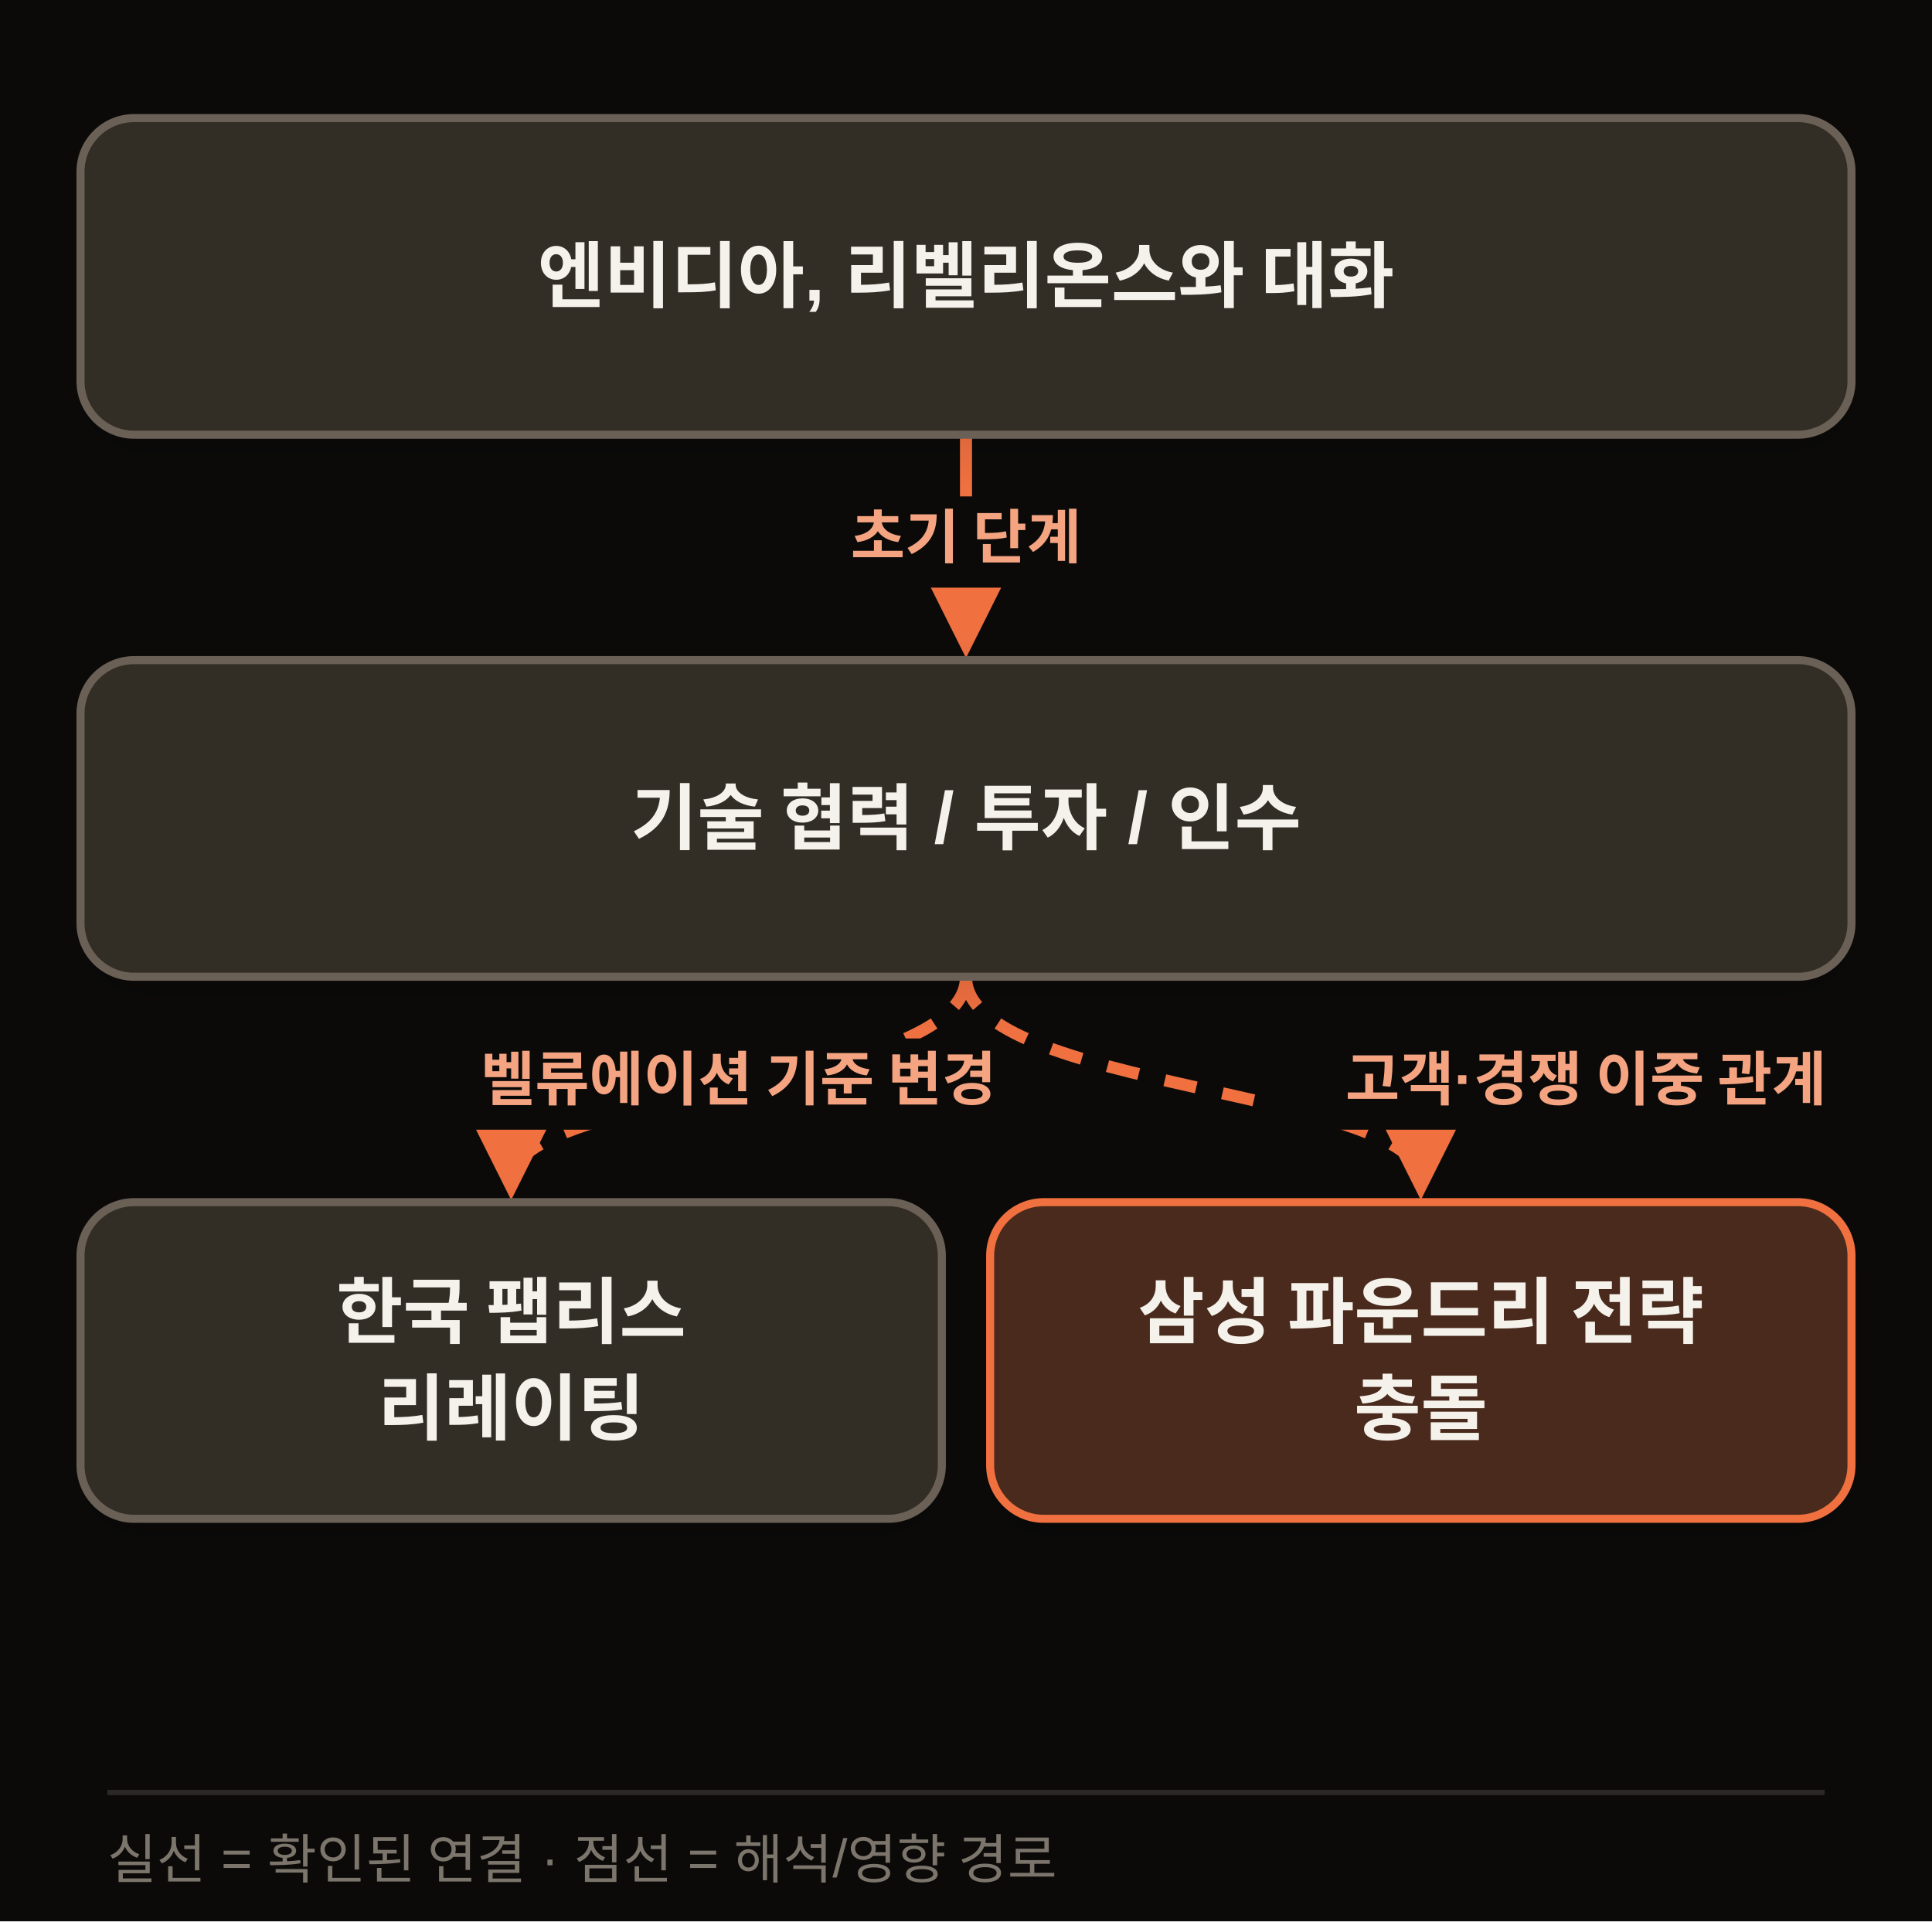
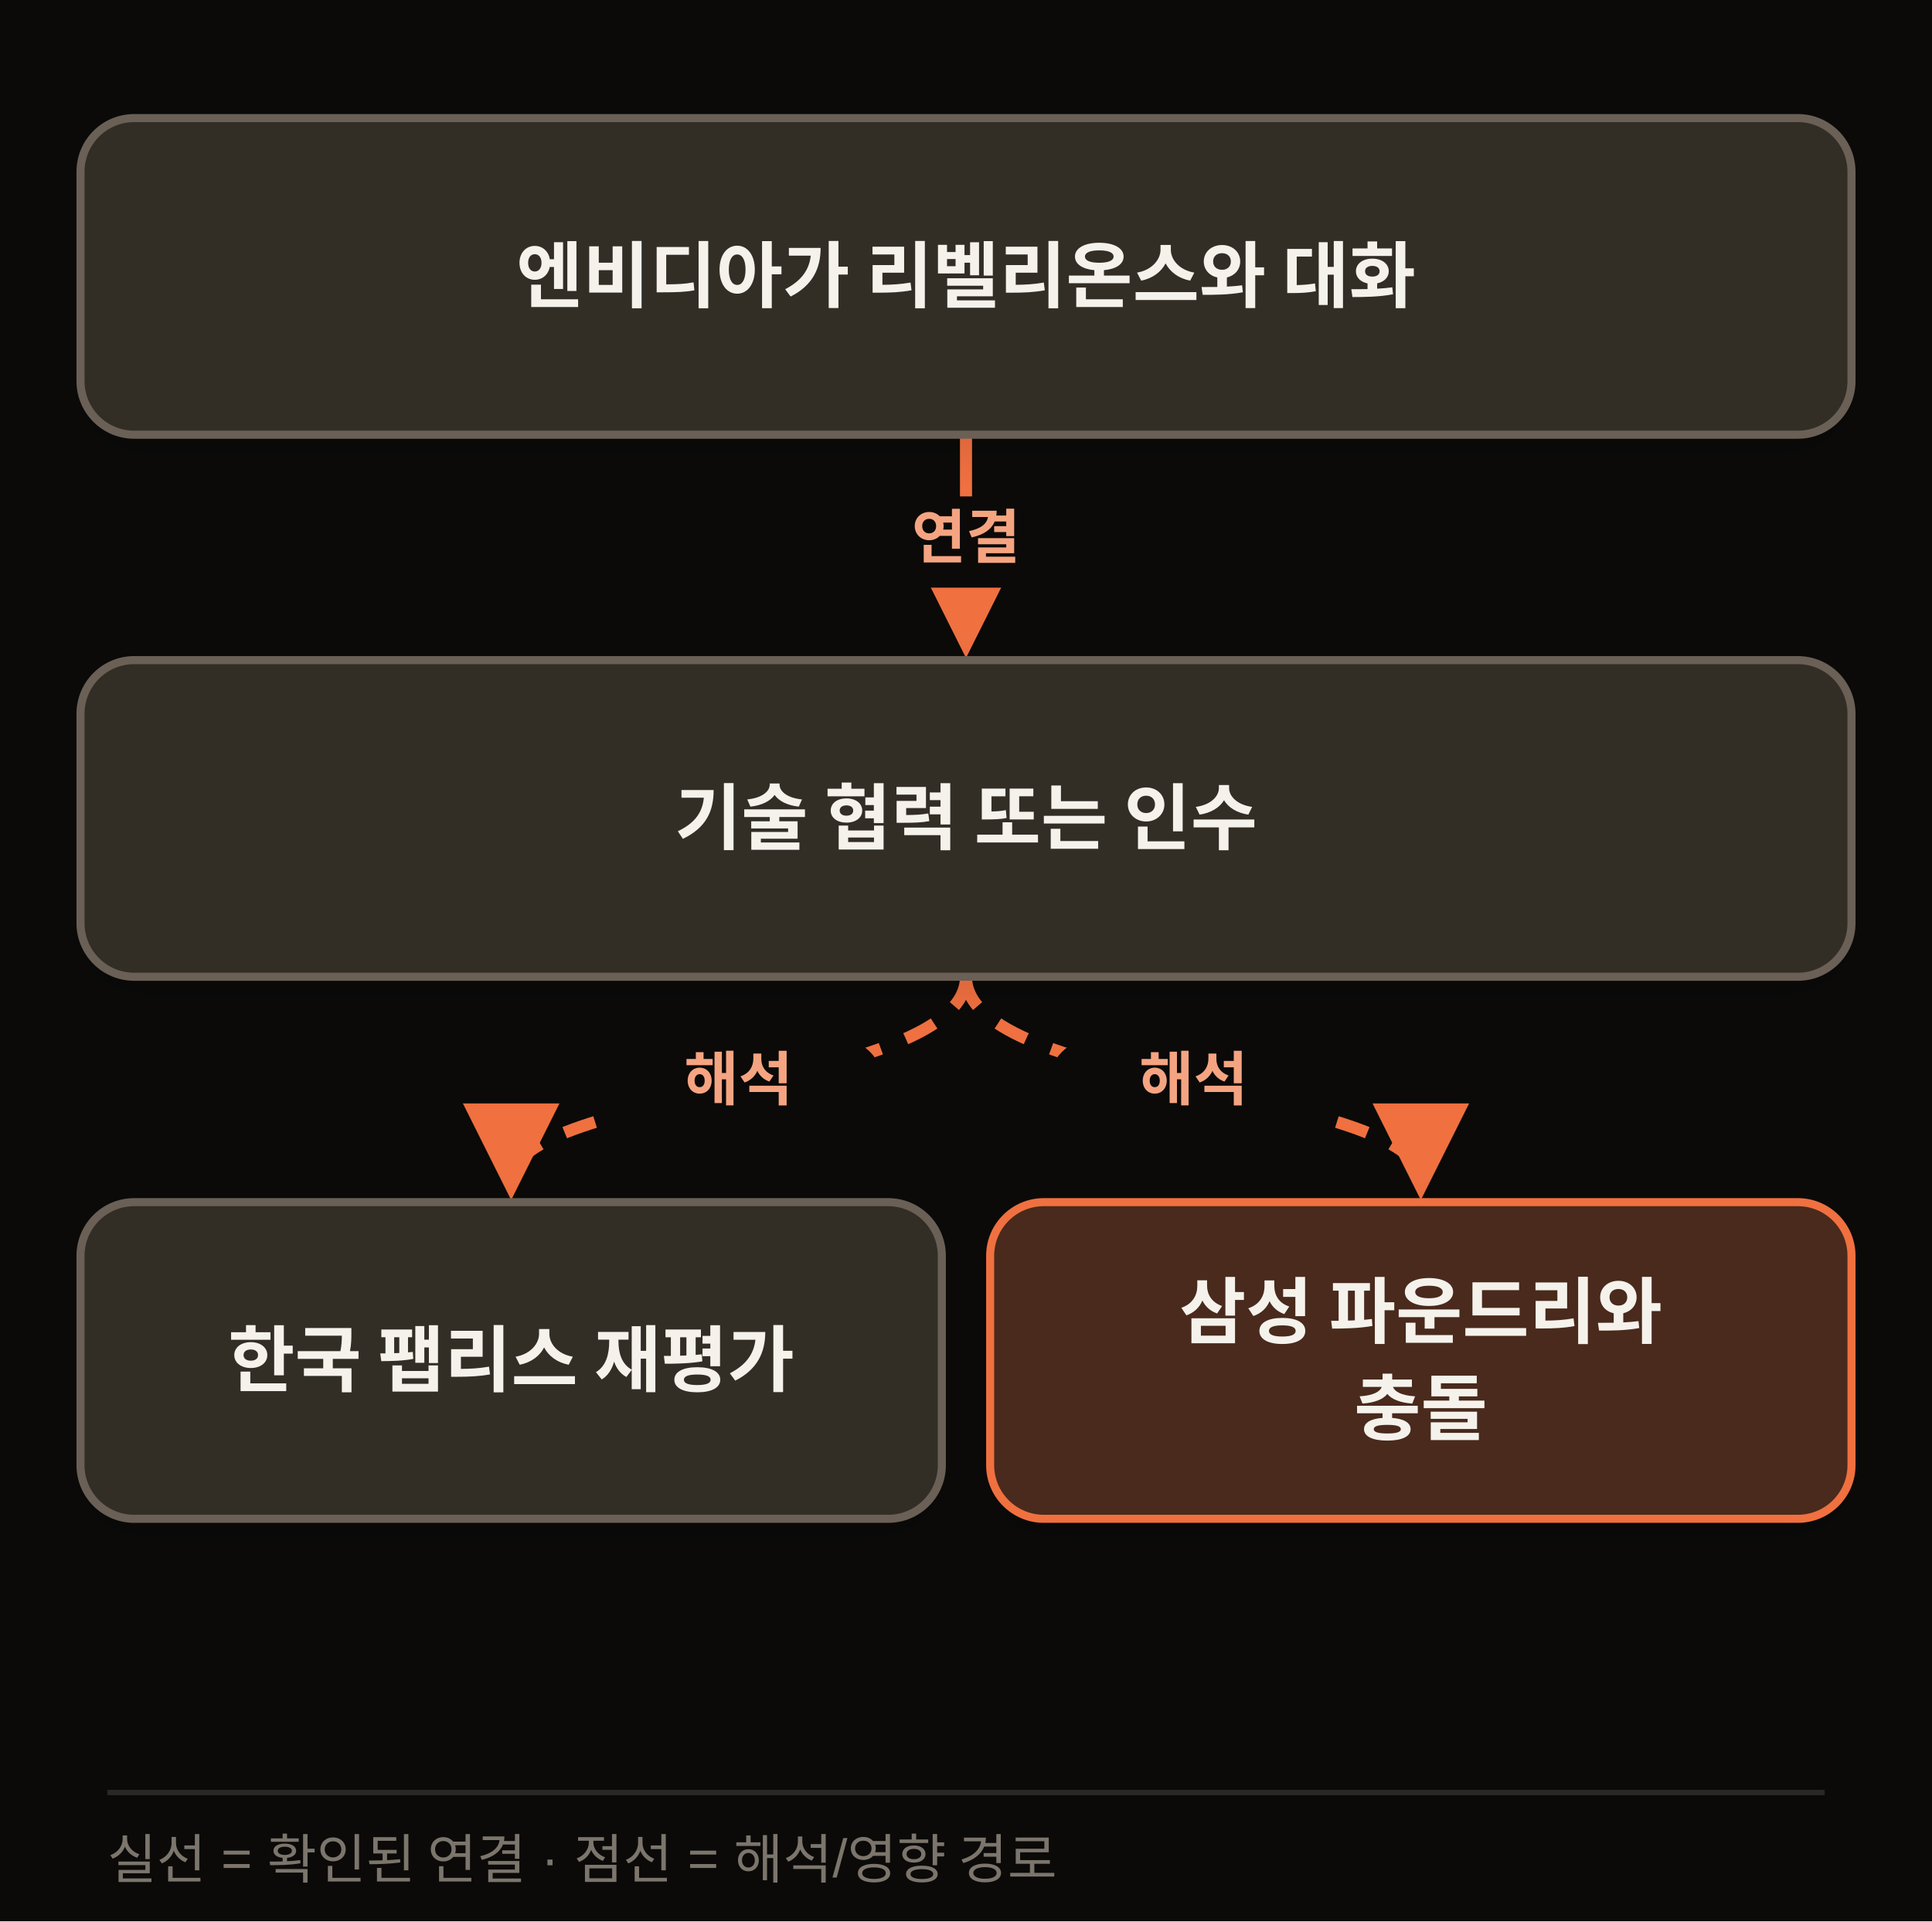
<svg xmlns="http://www.w3.org/2000/svg" width="720" height="716" viewBox="0 0 720 716" class="morning-diagram morning-diagram-mobile" data-mobile-layout="same-topology" data-motion-orientation="TB" data-motion-steps="5">
  <defs>
    <filter id="shadow" x="-20%" y="-20%" width="140%" height="160%">
      <feDropShadow dx="0" dy="6" stdDeviation="8" flood-color="#111111" flood-opacity=".09" />
    </filter>
    <marker id="arrow" viewBox="0 0 10 10" refX="8" refY="5" markerWidth="8" markerHeight="8" orient="auto-start-reverse">
      <path d="M 0 0 L 10 5 L 0 10 z" fill="#F07040" />
    </marker>
  </defs>
  <rect width="720" height="716" fill="#0B0A09" />
  <g class="motion-step motion-edge" data-motion-step="1" data-from="A" data-to="B" style="--motion-delay:680ms">
    <path d="M 360.0 162.0 C 360.0 204.0, 360.0 204.0, 360.0 238.0" fill="none" stroke="#F07040" stroke-width="4.5" marker-end="url(#arrow)" />
-     <rect x="288.5" y="185.0" width="143" height="34" rx="17" fill="#0B0A09" />
-     <text x="360.0" y="208.0" text-anchor="middle" font-family="Apple SD Gothic Neo,Malgun Gothic,Arial,sans-serif" font-size="22" font-weight="800" fill="#F5A481">초기 단계</text>
+     <rect x="306.0" y="185.0" width="108" height="34" rx="17" fill="#0B0A09" />
+     <text x="360.0" y="208.0" text-anchor="middle" font-family="Apple SD Gothic Neo,Malgun Gothic,Arial,sans-serif" font-size="22" font-weight="800" fill="#F5A481">연결</text>
  </g>
  <g class="motion-step motion-edge" data-motion-step="3" data-from="B" data-to="C" style="--motion-delay:2040ms">
    <path d="M 360.0 364.0 C 360.0 406.0, 190.5 406.0, 190.5 440.0" fill="none" stroke="#F07040" stroke-width="4.5" stroke-dasharray="12 10" marker-end="url(#arrow)" />
-     <rect x="156.2" y="387.0" width="238" height="34" rx="17" fill="#0B0A09" />
-     <text x="275.2" y="410.0" text-anchor="middle" font-family="Apple SD Gothic Neo,Malgun Gothic,Arial,sans-serif" font-size="22" font-weight="800" fill="#F5A481">벨류에이션 기준 변경</text>
+     <rect x="221.2" y="387.0" width="108" height="34" rx="17" fill="#0B0A09" />
+     <text x="275.2" y="410.0" text-anchor="middle" font-family="Apple SD Gothic Neo,Malgun Gothic,Arial,sans-serif" font-size="22" font-weight="800" fill="#F5A481">해석</text>
  </g>
  <g class="motion-step motion-edge" data-motion-step="3" data-from="B" data-to="D" style="--motion-delay:3400ms">
    <path d="M 360.0 364.0 C 360.0 406.0, 529.5 406.0, 529.5 440.0" fill="none" stroke="#F07040" stroke-width="4.5" stroke-dasharray="12 10" marker-end="url(#arrow)" />
-     <rect x="472.0" y="387.0" width="238" height="34" rx="17" fill="#0B0A09" />
-     <text x="591.0" y="410.0" text-anchor="middle" font-family="Apple SD Gothic Neo,Malgun Gothic,Arial,sans-serif" font-size="22" font-weight="800" fill="#F5A481">고객·경쟁 이중 관계</text>
+     <rect x="390.8" y="387.0" width="108" height="34" rx="17" fill="#0B0A09" />
+     <text x="444.8" y="410.0" text-anchor="middle" font-family="Apple SD Gothic Neo,Malgun Gothic,Arial,sans-serif" font-size="22" font-weight="800" fill="#F5A481">해석</text>
  </g>
  <g class="motion-step motion-node" data-motion-step="0" style="--motion-delay:0ms;--motion-accent-delay:640ms">
    <rect class="motion-node-shape" x="30.0" y="44.0" width="660.0" height="118.0" rx="20" fill="#332E26" stroke="#6B6156" stroke-width="3" filter="url(#shadow)" />
-     <text x="360.0" y="103.0" text-anchor="middle" dominant-baseline="middle" font-family="Apple SD Gothic Neo,Malgun Gothic,Arial,sans-serif" font-size="27" font-weight="800" fill="#F5F2EC">엔비디아, 리벨리온스와 대화</text>
+     <text x="360.0" y="103.0" text-anchor="middle" dominant-baseline="middle" font-family="Apple SD Gothic Neo,Malgun Gothic,Arial,sans-serif" font-size="27" font-weight="800" fill="#F5F2EC">엔비디아가 리벨리온스와 대화</text>
  </g>
  <g class="motion-step motion-node" data-motion-step="2" style="--motion-delay:1360ms;--motion-accent-delay:2000ms">
    <rect class="motion-node-shape" x="30.0" y="246.0" width="660.0" height="118.0" rx="20" fill="#332E26" stroke="#6B6156" stroke-width="3" filter="url(#shadow)" />
-     <text x="360.0" y="305.0" text-anchor="middle" dominant-baseline="middle" font-family="Apple SD Gothic Neo,Malgun Gothic,Arial,sans-serif" font-size="27" font-weight="800" fill="#F5F2EC">기술 협력 / 투자 / 인수</text>
+     <text x="360.0" y="305.0" text-anchor="middle" dominant-baseline="middle" font-family="Apple SD Gothic Neo,Malgun Gothic,Arial,sans-serif" font-size="27" font-weight="800" fill="#F5F2EC">기술 협력 또는 인수</text>
  </g>
  <g class="motion-step motion-node" data-motion-step="4" style="--motion-delay:2720ms;--motion-accent-delay:3360ms">
    <rect class="motion-node-shape" x="30.0" y="448.0" width="321.0" height="118.0" rx="20" fill="#332E26" stroke="#6B6156" stroke-width="3" filter="url(#shadow)" />
-     <text x="190.5" y="489.0" text-anchor="middle" dominant-baseline="middle" font-family="Apple SD Gothic Neo,Malgun Gothic,Arial,sans-serif" font-size="27" font-weight="800" fill="#F5F2EC">한국 팹리스</text>
-     <text x="190.5" y="525.0" text-anchor="middle" dominant-baseline="middle" font-family="Apple SD Gothic Neo,Malgun Gothic,Arial,sans-serif" font-size="27" font-weight="800" fill="#F5F2EC">리레이팅</text>
+     <text x="190.5" y="507.0" text-anchor="middle" dominant-baseline="middle" font-family="Apple SD Gothic Neo,Malgun Gothic,Arial,sans-serif" font-size="27" font-weight="800" fill="#F5F2EC">한국 팹리스 재평가</text>
  </g>
  <g class="motion-step motion-node motion-risk" data-motion-step="4" style="--motion-delay:4080ms;--motion-accent-delay:4720ms">
    <rect class="motion-node-shape" x="369.0" y="448.0" width="321.0" height="118.0" rx="20" fill="#4A2C1A" stroke="#F07040" stroke-width="3" filter="url(#shadow)" />
-     <text x="529.5" y="489.0" text-anchor="middle" dominant-baseline="middle" font-family="Apple SD Gothic Neo,Malgun Gothic,Arial,sans-serif" font-size="27" font-weight="800" fill="#F5F2EC">삼성 파운드리 전략</text>
+     <text x="529.5" y="489.0" text-anchor="middle" dominant-baseline="middle" font-family="Apple SD Gothic Neo,Malgun Gothic,Arial,sans-serif" font-size="27" font-weight="800" fill="#F5F2EC">삼성 파운드리와</text>
    <text x="529.5" y="525.0" text-anchor="middle" dominant-baseline="middle" font-family="Apple SD Gothic Neo,Malgun Gothic,Arial,sans-serif" font-size="27" font-weight="800" fill="#F5F2EC">충돌</text>
  </g>
  <line x1="40" y1="668" x2="680" y2="668" stroke="#2A2724" stroke-width="2" />
  <text x="40" y="700" font-family="Apple SD Gothic Neo,Malgun Gothic,Arial,sans-serif" font-size="20" fill="#7C756C">실선 = 확인된 연결 · 점선 = 해석/영향 경로</text>
</svg>
